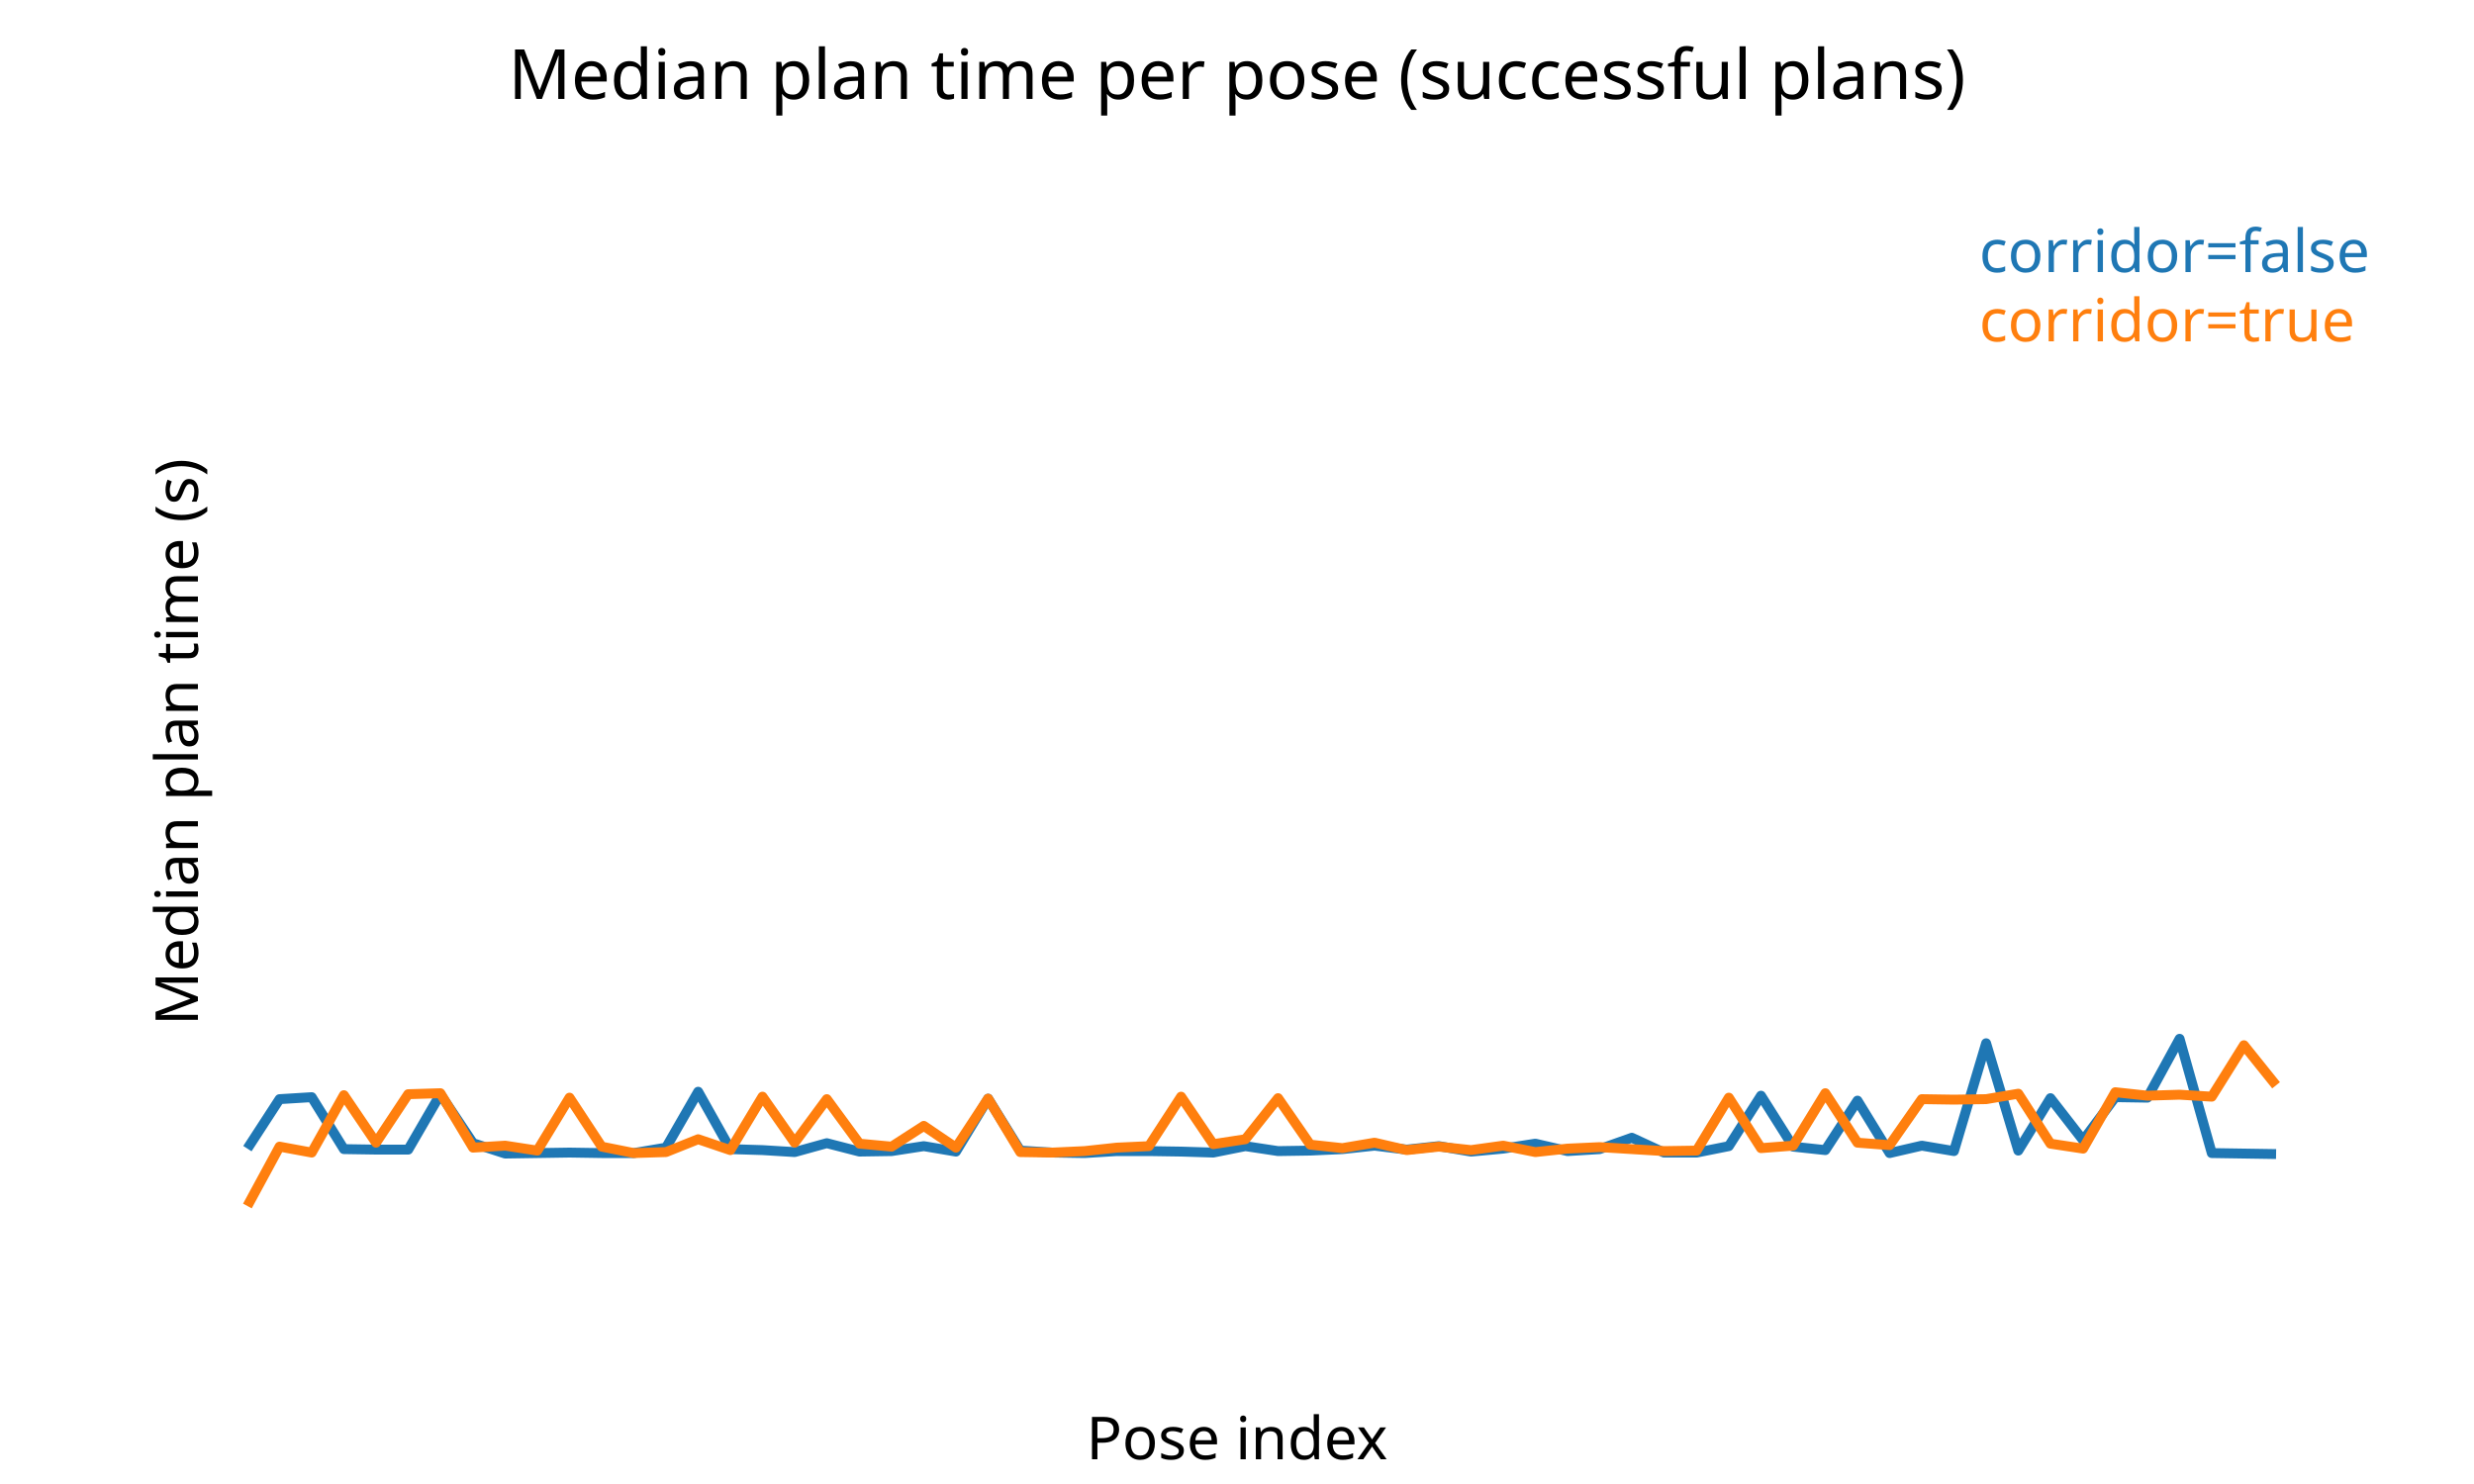
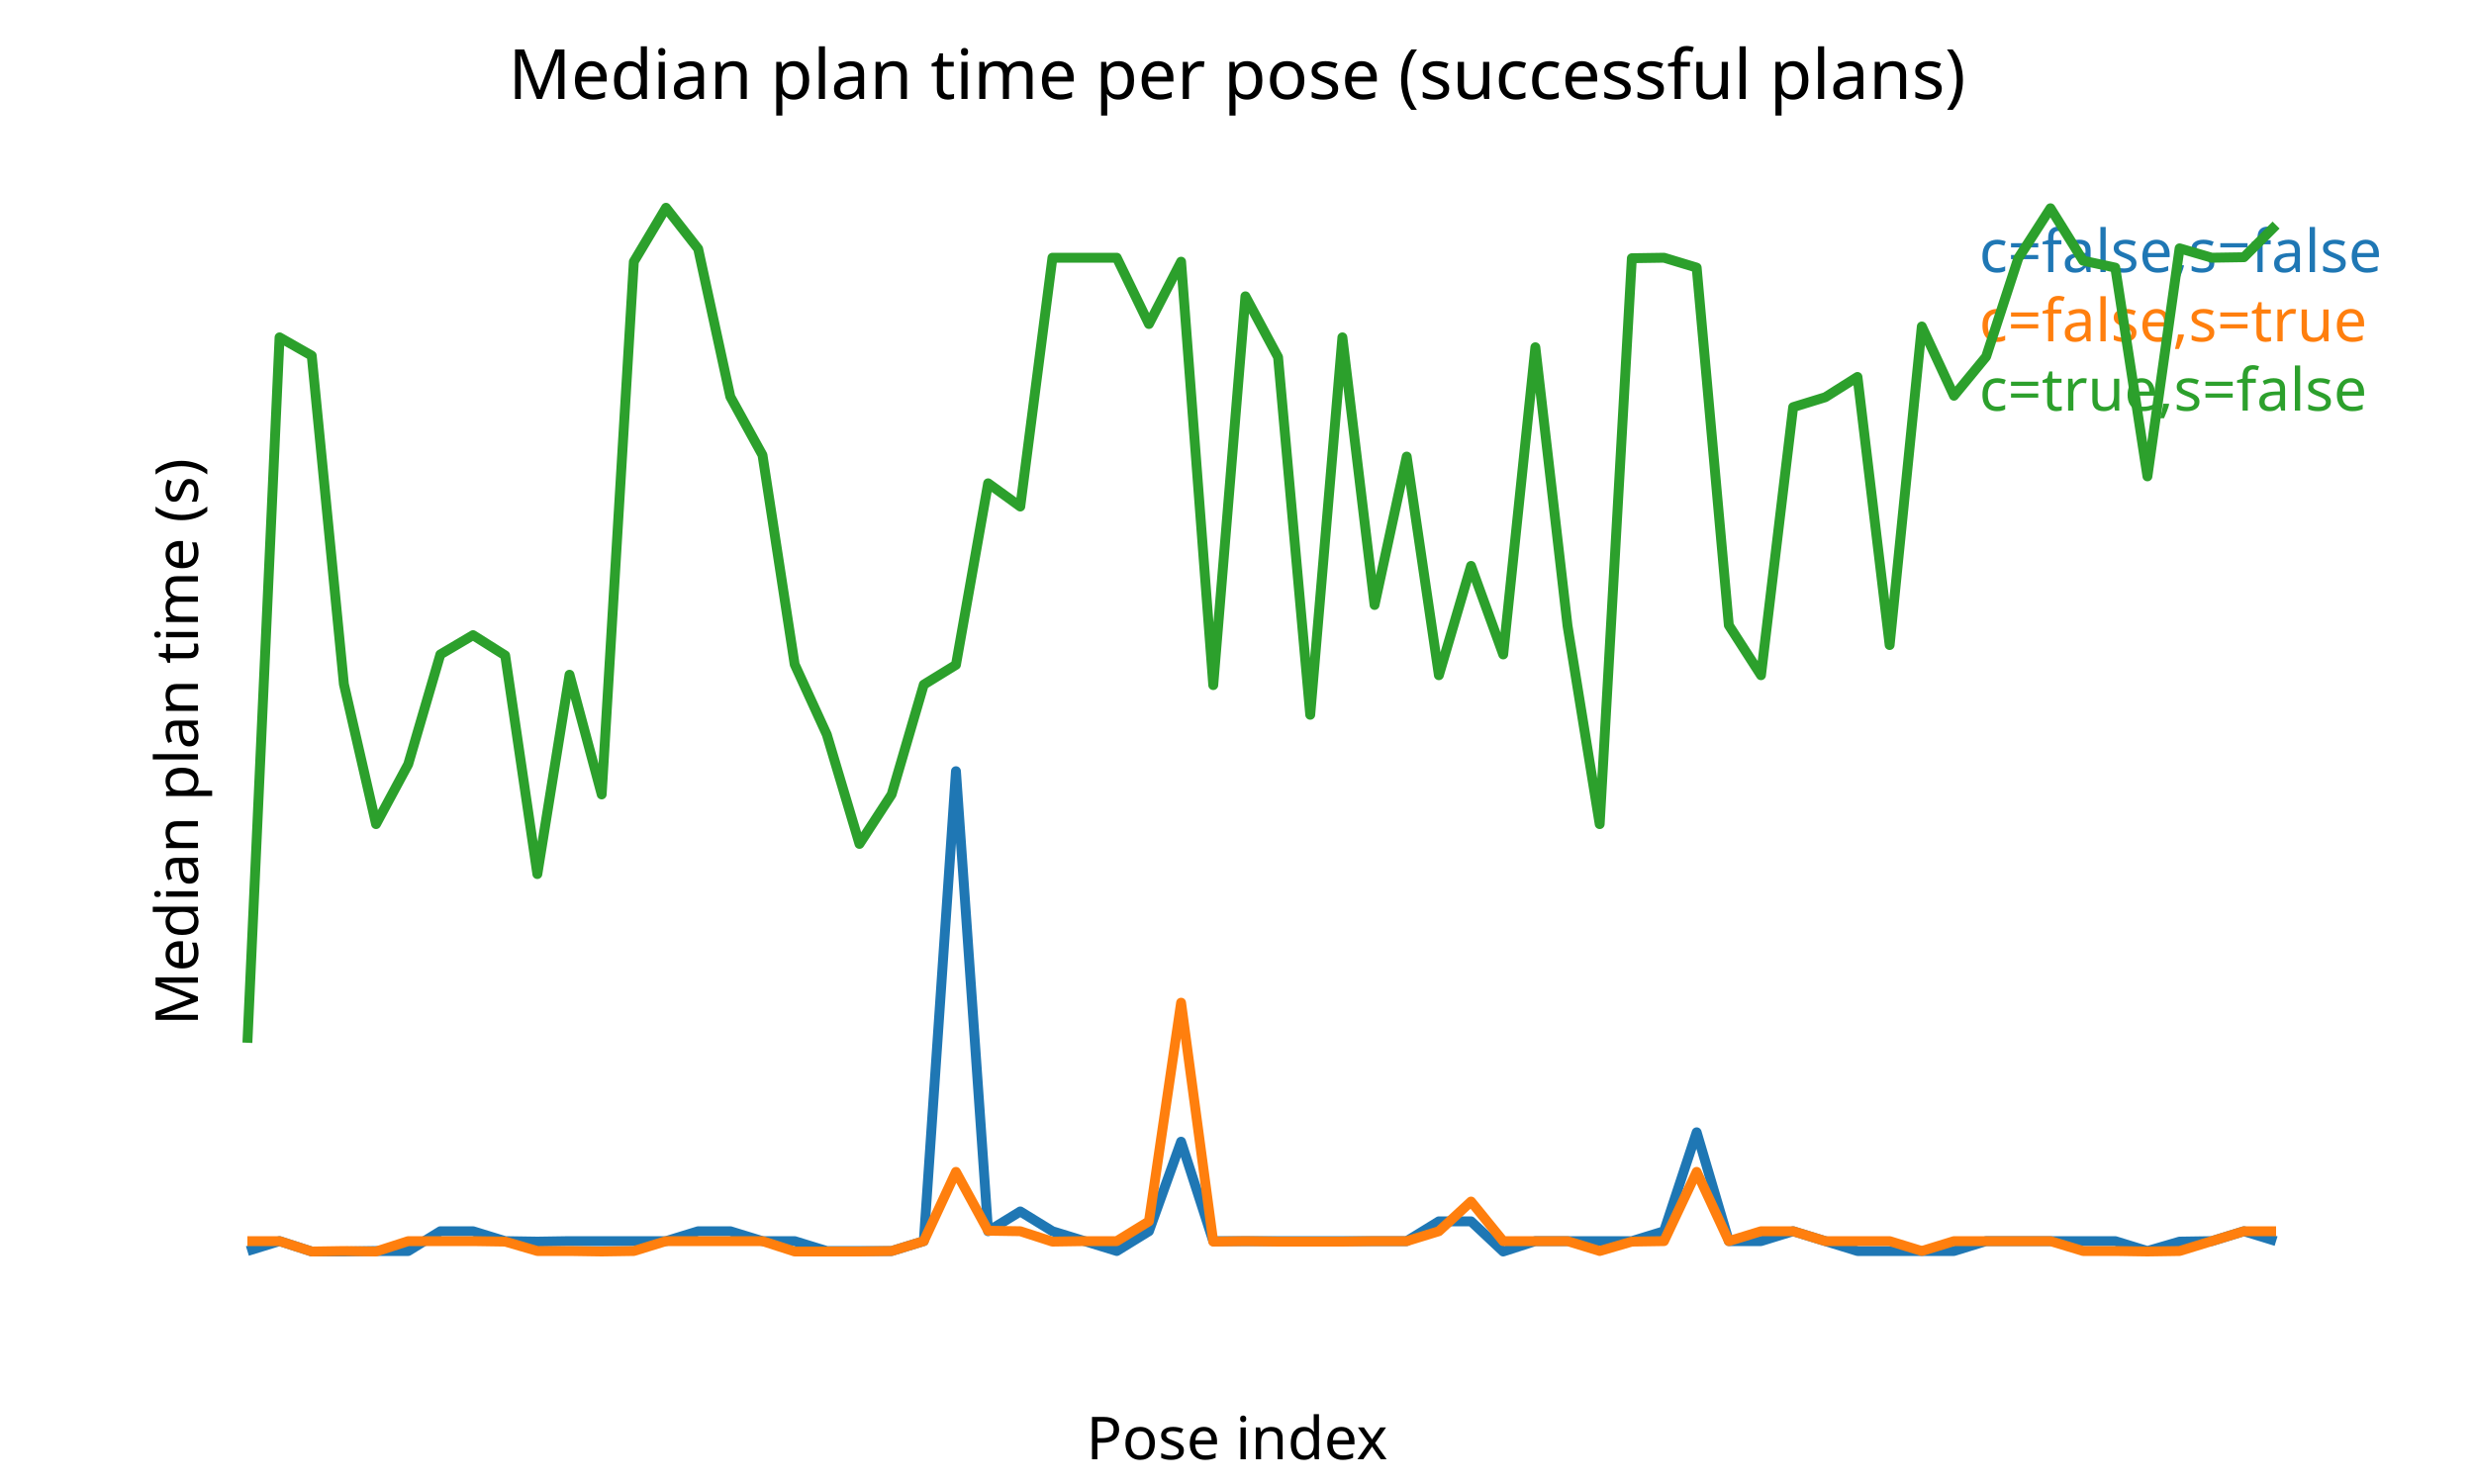
<svg xmlns="http://www.w3.org/2000/svg" viewBox="0 0 500 300" width="500" height="300">
  <style>text { font: 12px sans-serif; } .title { font: 14px sans-serif; }</style>
  <text x="250.0" y="20" text-anchor="middle" class="title">Median plan time per pose (successful plans)</text>
  <text x="40" y="150.0" text-anchor="middle" transform="rotate(-90,40,150.0)">Median plan time (s)</text>
  <text x="250.0" y="295" text-anchor="middle">Pose index</text>
-   <path d="M 50.0,232.2 L 56.5,222.2 L 63.0,221.8 L 69.5,232.3 L 76.0,232.4 L 82.5,232.4 L 89.0,221.2 L 95.6,231.1 L 102.1,233.2 L 108.6,233.1 L 115.1,233.0 L 121.6,233.1 L 128.1,233.1 L 134.6,232.0 L 141.1,220.7 L 147.6,232.3 L 154.1,232.5 L 160.6,232.9 L 167.1,231.1 L 173.7,232.8 L 180.2,232.7 L 186.7,231.7 L 193.2,232.8 L 199.7,222.1 L 206.2,232.6 L 212.7,233.0 L 219.2,233.1 L 225.7,232.7 L 232.2,232.7 L 238.7,232.8 L 245.2,233.0 L 251.7,231.7 L 258.3,232.7 L 264.8,232.6 L 271.3,232.3 L 277.8,231.6 L 284.3,232.4 L 290.8,231.7 L 297.3,232.8 L 303.8,232.2 L 310.3,231.2 L 316.8,232.7 L 323.3,232.3 L 329.8,230.0 L 336.3,233.0 L 342.9,233.0 L 349.4,231.7 L 355.9,221.5 L 362.4,231.8 L 368.9,232.5 L 375.4,222.5 L 381.9,233.1 L 388.4,231.6 L 394.9,232.7 L 401.4,210.9 L 407.9,232.6 L 414.4,222.0 L 421.0,230.5 L 427.5,221.8 L 434.0,221.9 L 440.5,210.0 L 447.0,233.1 L 453.5,233.2 L 460.0,233.3" fill="none" stroke="#1f77b4" stroke-width="2" stroke-linejoin="round" />
-   <text x="400" y="55" fill="#1f77b4">corridor=false</text>
-   <path d="M 50.0,243.8 L 56.5,231.8 L 63.0,233.0 L 69.5,221.4 L 76.0,231.0 L 82.5,221.2 L 89.0,221.0 L 95.6,232.0 L 102.1,231.6 L 108.6,232.6 L 115.1,221.9 L 121.6,231.8 L 128.1,233.1 L 134.6,232.9 L 141.1,230.3 L 147.6,232.5 L 154.1,221.7 L 160.6,231.0 L 167.1,222.2 L 173.7,231.2 L 180.2,231.8 L 186.7,227.6 L 193.2,232.0 L 199.7,222.1 L 206.2,232.9 L 212.7,233.0 L 219.2,232.7 L 225.7,232.0 L 232.2,231.7 L 238.7,221.7 L 245.2,231.3 L 251.7,230.3 L 258.3,222.0 L 264.8,231.4 L 271.3,232.1 L 277.8,231.0 L 284.3,232.5 L 290.8,231.8 L 297.3,232.5 L 303.8,231.6 L 310.3,232.9 L 316.8,232.2 L 323.3,231.9 L 329.8,232.3 L 336.3,232.7 L 342.9,232.6 L 349.4,221.9 L 355.9,232.1 L 362.4,231.6 L 368.9,221.0 L 375.4,231.0 L 381.9,231.5 L 388.4,222.2 L 394.9,222.3 L 401.4,222.2 L 407.9,221.1 L 414.4,231.2 L 421.0,232.2 L 427.5,220.8 L 434.0,221.5 L 440.5,221.3 L 447.0,221.7 L 453.5,211.3 L 460.0,219.4" fill="none" stroke="#ff7f0e" stroke-width="2" stroke-linejoin="round" />
-   <text x="400" y="69" fill="#ff7f0e">corridor=true</text>
+   <path d="M 50.0,252.9 L 56.5,250.9 L 63.0,253.0 L 69.5,253.0 L 76.0,252.9 L 82.5,252.9 L 89.0,248.9 L 95.6,248.9 L 102.1,250.9 L 108.6,251.0 L 115.1,250.9 L 121.6,250.9 L 128.1,250.9 L 134.6,250.9 L 141.1,248.9 L 147.6,248.9 L 154.1,250.9 L 160.6,250.9 L 167.1,252.9 L 173.7,252.9 L 180.2,252.9 L 186.7,250.9 L 193.2,155.9 L 199.7,248.9 L 206.2,244.9 L 212.7,248.9 L 219.2,250.9 L 225.7,252.9 L 232.2,248.9 L 238.7,230.8 L 245.2,250.9 L 251.7,250.9 L 258.3,250.9 L 264.8,250.9 L 271.3,250.9 L 277.8,250.9 L 284.3,250.9 L 290.8,246.9 L 297.3,246.9 L 303.8,253.0 L 310.3,250.9 L 316.8,250.9 L 323.3,250.9 L 329.8,250.9 L 336.3,248.9 L 342.9,228.9 L 349.4,250.9 L 355.9,250.9 L 362.4,248.9 L 368.9,250.9 L 375.4,252.9 L 381.9,252.9 L 388.4,252.9 L 394.9,252.9 L 401.4,250.9 L 407.9,250.9 L 414.4,250.9 L 421.0,250.9 L 427.5,250.9 L 434.0,252.9 L 440.5,251.0 L 447.0,250.9 L 453.5,248.9 L 460.0,250.9" fill="none" stroke="#1f77b4" stroke-width="2" stroke-linejoin="round" />
+   <text x="400" y="55" fill="#1f77b4">c=false,s=false</text>
+   <path d="M 50.0,250.9 L 56.5,250.9 L 63.0,253.0 L 69.5,252.9 L 76.0,253.0 L 82.5,250.9 L 89.0,250.9 L 95.6,250.9 L 102.1,251.0 L 108.6,252.9 L 115.1,252.9 L 121.6,253.0 L 128.1,252.9 L 134.6,250.9 L 141.1,250.9 L 147.6,250.9 L 154.1,250.9 L 160.6,253.0 L 167.1,253.0 L 173.7,253.0 L 180.2,252.9 L 186.7,250.9 L 193.2,236.9 L 199.7,248.8 L 206.2,248.9 L 212.7,251.0 L 219.2,250.9 L 225.7,250.9 L 232.2,246.9 L 238.7,202.7 L 245.2,251.0 L 251.7,250.9 L 258.3,251.0 L 264.8,251.0 L 271.3,251.0 L 277.8,250.9 L 284.3,250.9 L 290.8,248.9 L 297.3,242.9 L 303.8,250.9 L 310.3,250.9 L 316.8,250.9 L 323.3,252.9 L 329.8,251.0 L 336.3,250.9 L 342.9,236.9 L 349.4,250.9 L 355.9,248.9 L 362.4,248.9 L 368.9,250.9 L 375.4,250.9 L 381.9,250.9 L 388.4,252.9 L 394.9,250.9 L 401.4,250.9 L 407.9,250.9 L 414.4,250.9 L 421.0,252.9 L 427.5,252.9 L 434.0,253.0 L 440.5,252.9 L 447.0,250.9 L 453.5,248.9 L 460.0,248.9" fill="none" stroke="#ff7f0e" stroke-width="2" stroke-linejoin="round" />
+   <text x="400" y="69" fill="#ff7f0e">c=false,s=true</text>
+   <path d="M 50.0,210.8 L 56.5,68.2 L 63.0,71.9 L 69.5,138.3 L 76.0,166.6 L 82.5,154.5 L 89.0,132.3 L 95.6,128.4 L 102.1,132.5 L 108.6,176.7 L 115.1,136.4 L 121.6,160.6 L 128.1,52.9 L 134.6,42.0 L 141.1,50.3 L 147.6,80.2 L 154.1,92.0 L 160.6,134.3 L 167.1,148.5 L 173.7,170.6 L 180.2,160.6 L 186.7,138.4 L 193.2,134.4 L 199.7,97.7 L 206.2,102.4 L 212.7,52.1 L 219.2,52.1 L 225.7,52.1 L 232.2,65.5 L 238.7,52.9 L 245.2,138.5 L 251.7,59.9 L 258.3,72.2 L 264.8,144.5 L 271.3,68.2 L 277.8,122.3 L 284.3,92.3 L 290.8,136.5 L 297.3,114.4 L 303.8,132.3 L 310.3,70.2 L 316.8,126.5 L 323.3,166.6 L 329.8,52.2 L 336.3,52.1 L 342.9,54.1 L 349.4,126.4 L 355.9,136.5 L 362.4,82.3 L 368.9,80.3 L 375.4,76.2 L 381.9,130.4 L 388.4,66.0 L 394.9,80.0 L 401.4,72.1 L 407.9,52.2 L 414.4,42.1 L 421.0,52.7 L 427.5,54.1 L 434.0,96.3 L 440.5,50.2 L 447.0,52.1 L 453.5,52.0 L 460.0,45.5" fill="none" stroke="#2ca02c" stroke-width="2" stroke-linejoin="round" />
+   <text x="400" y="83" fill="#2ca02c">c=true,s=false</text>
</svg>
